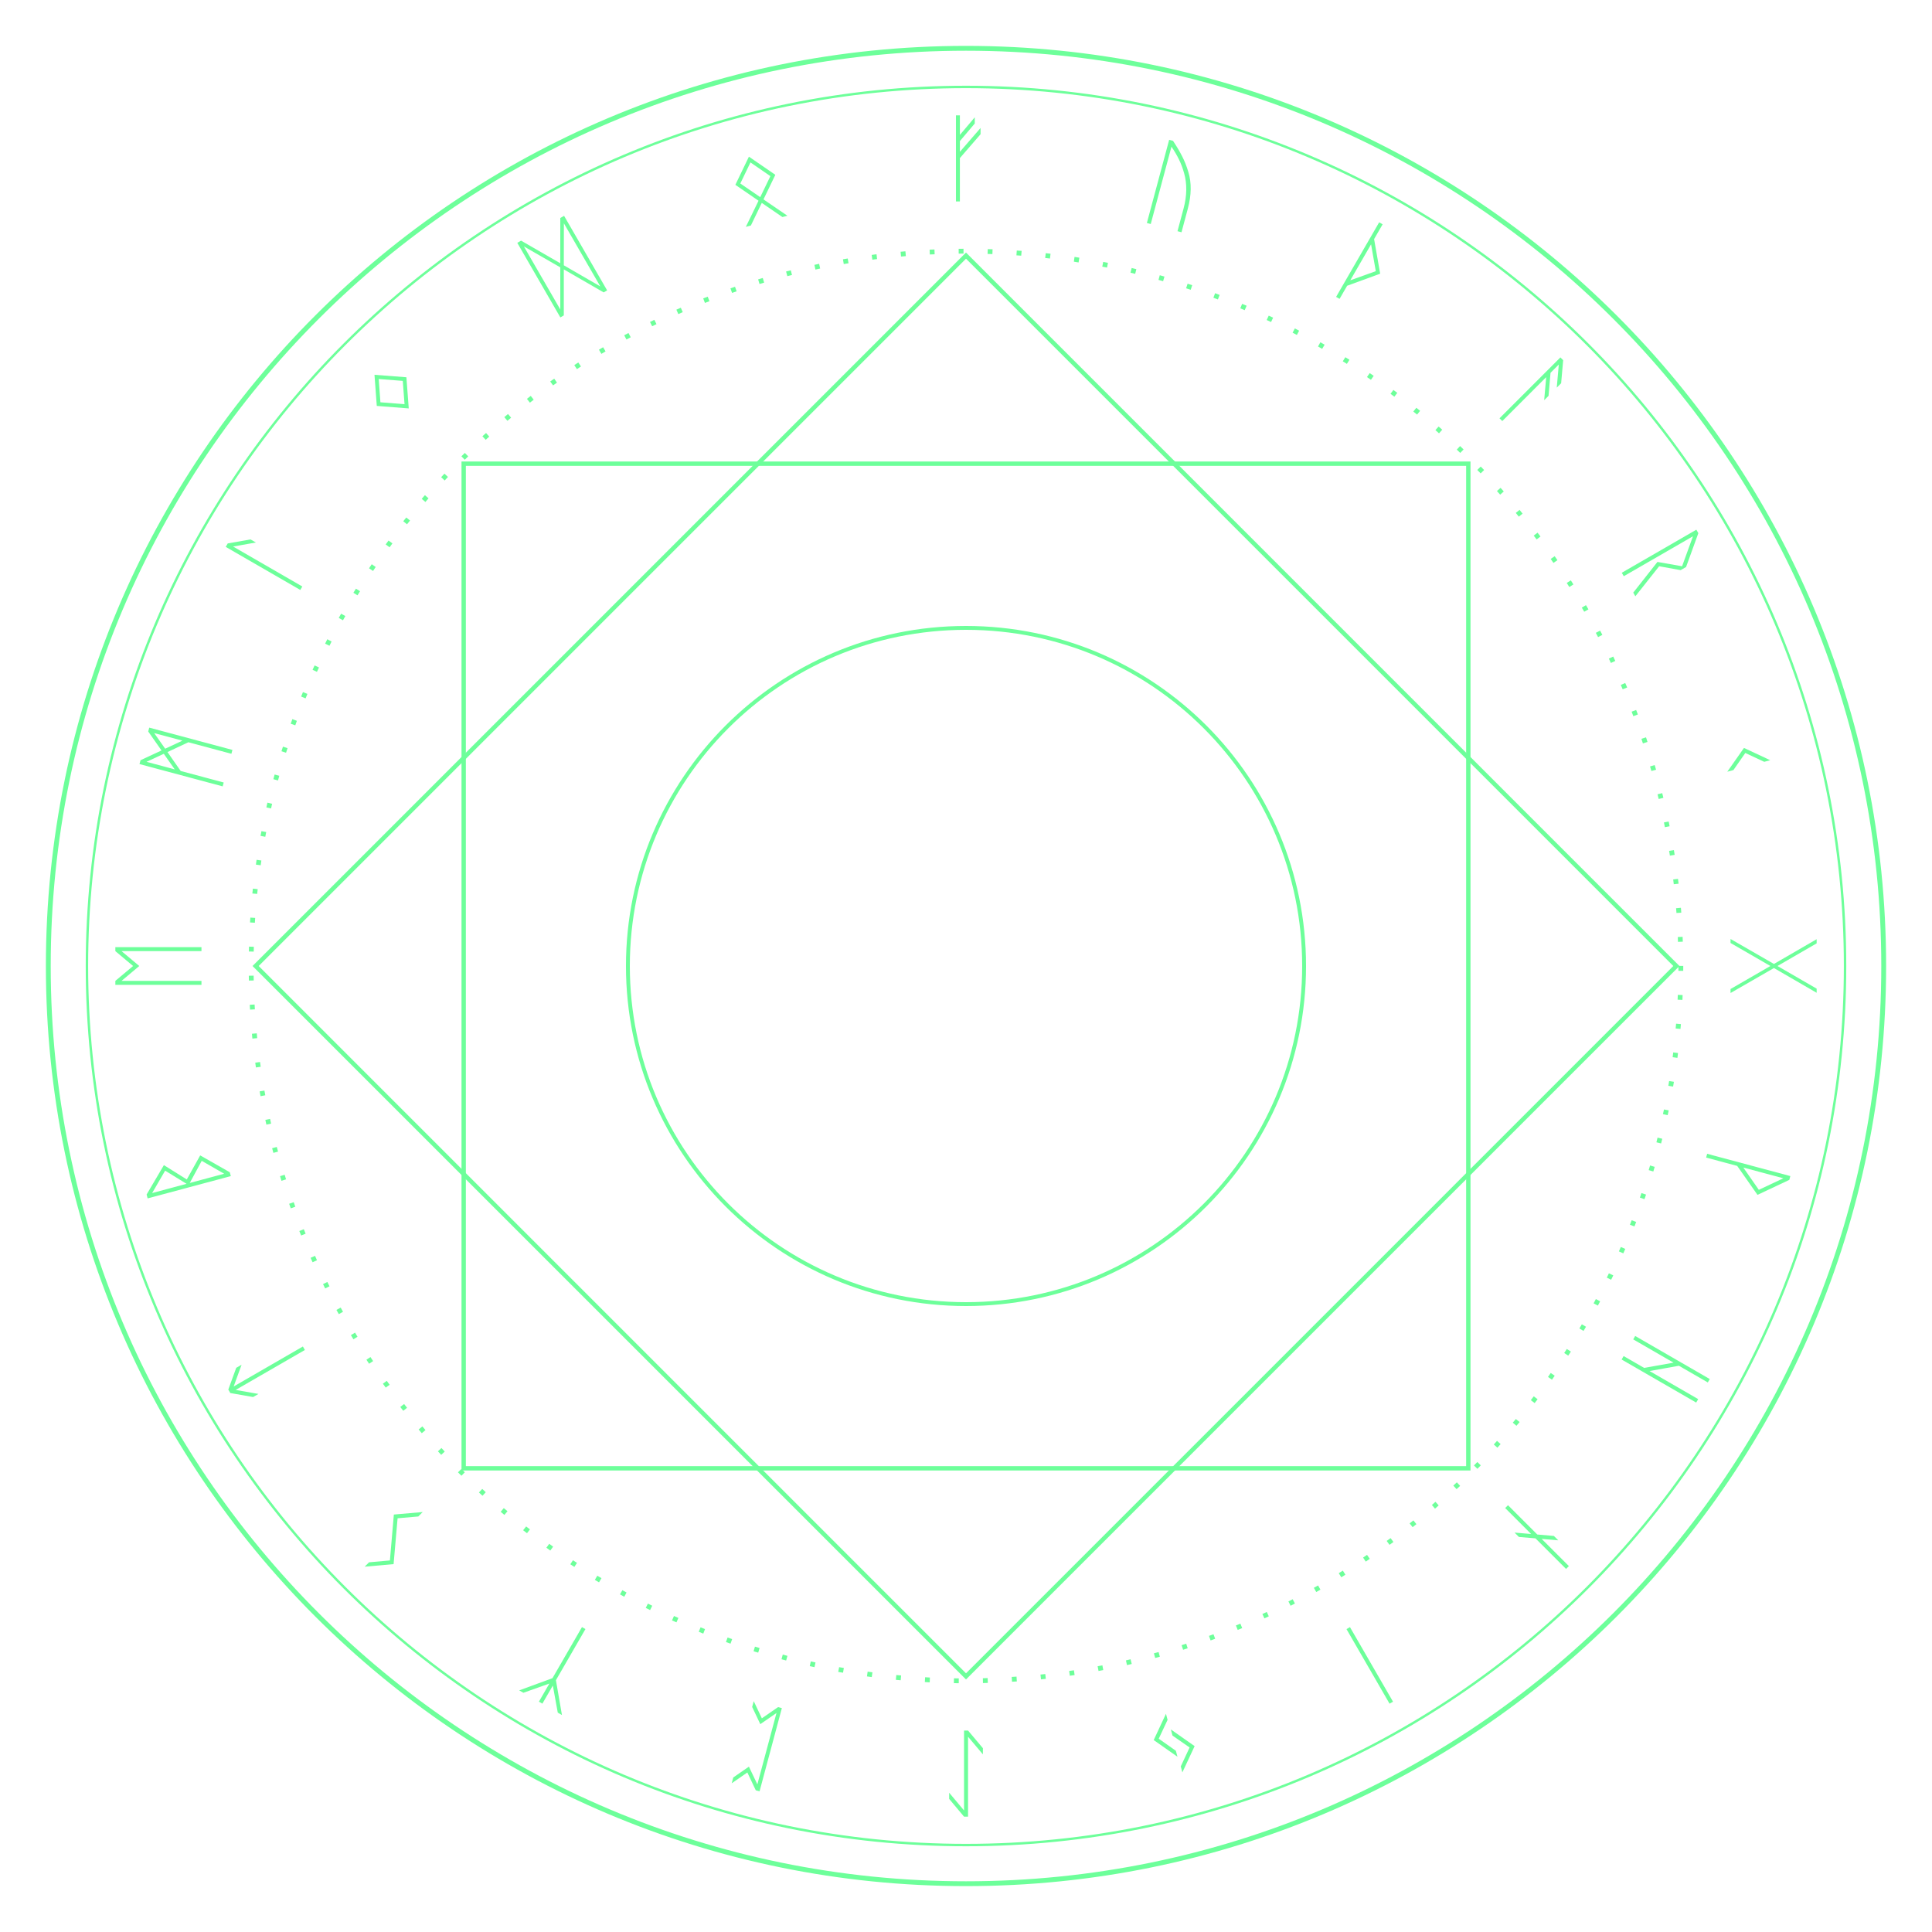
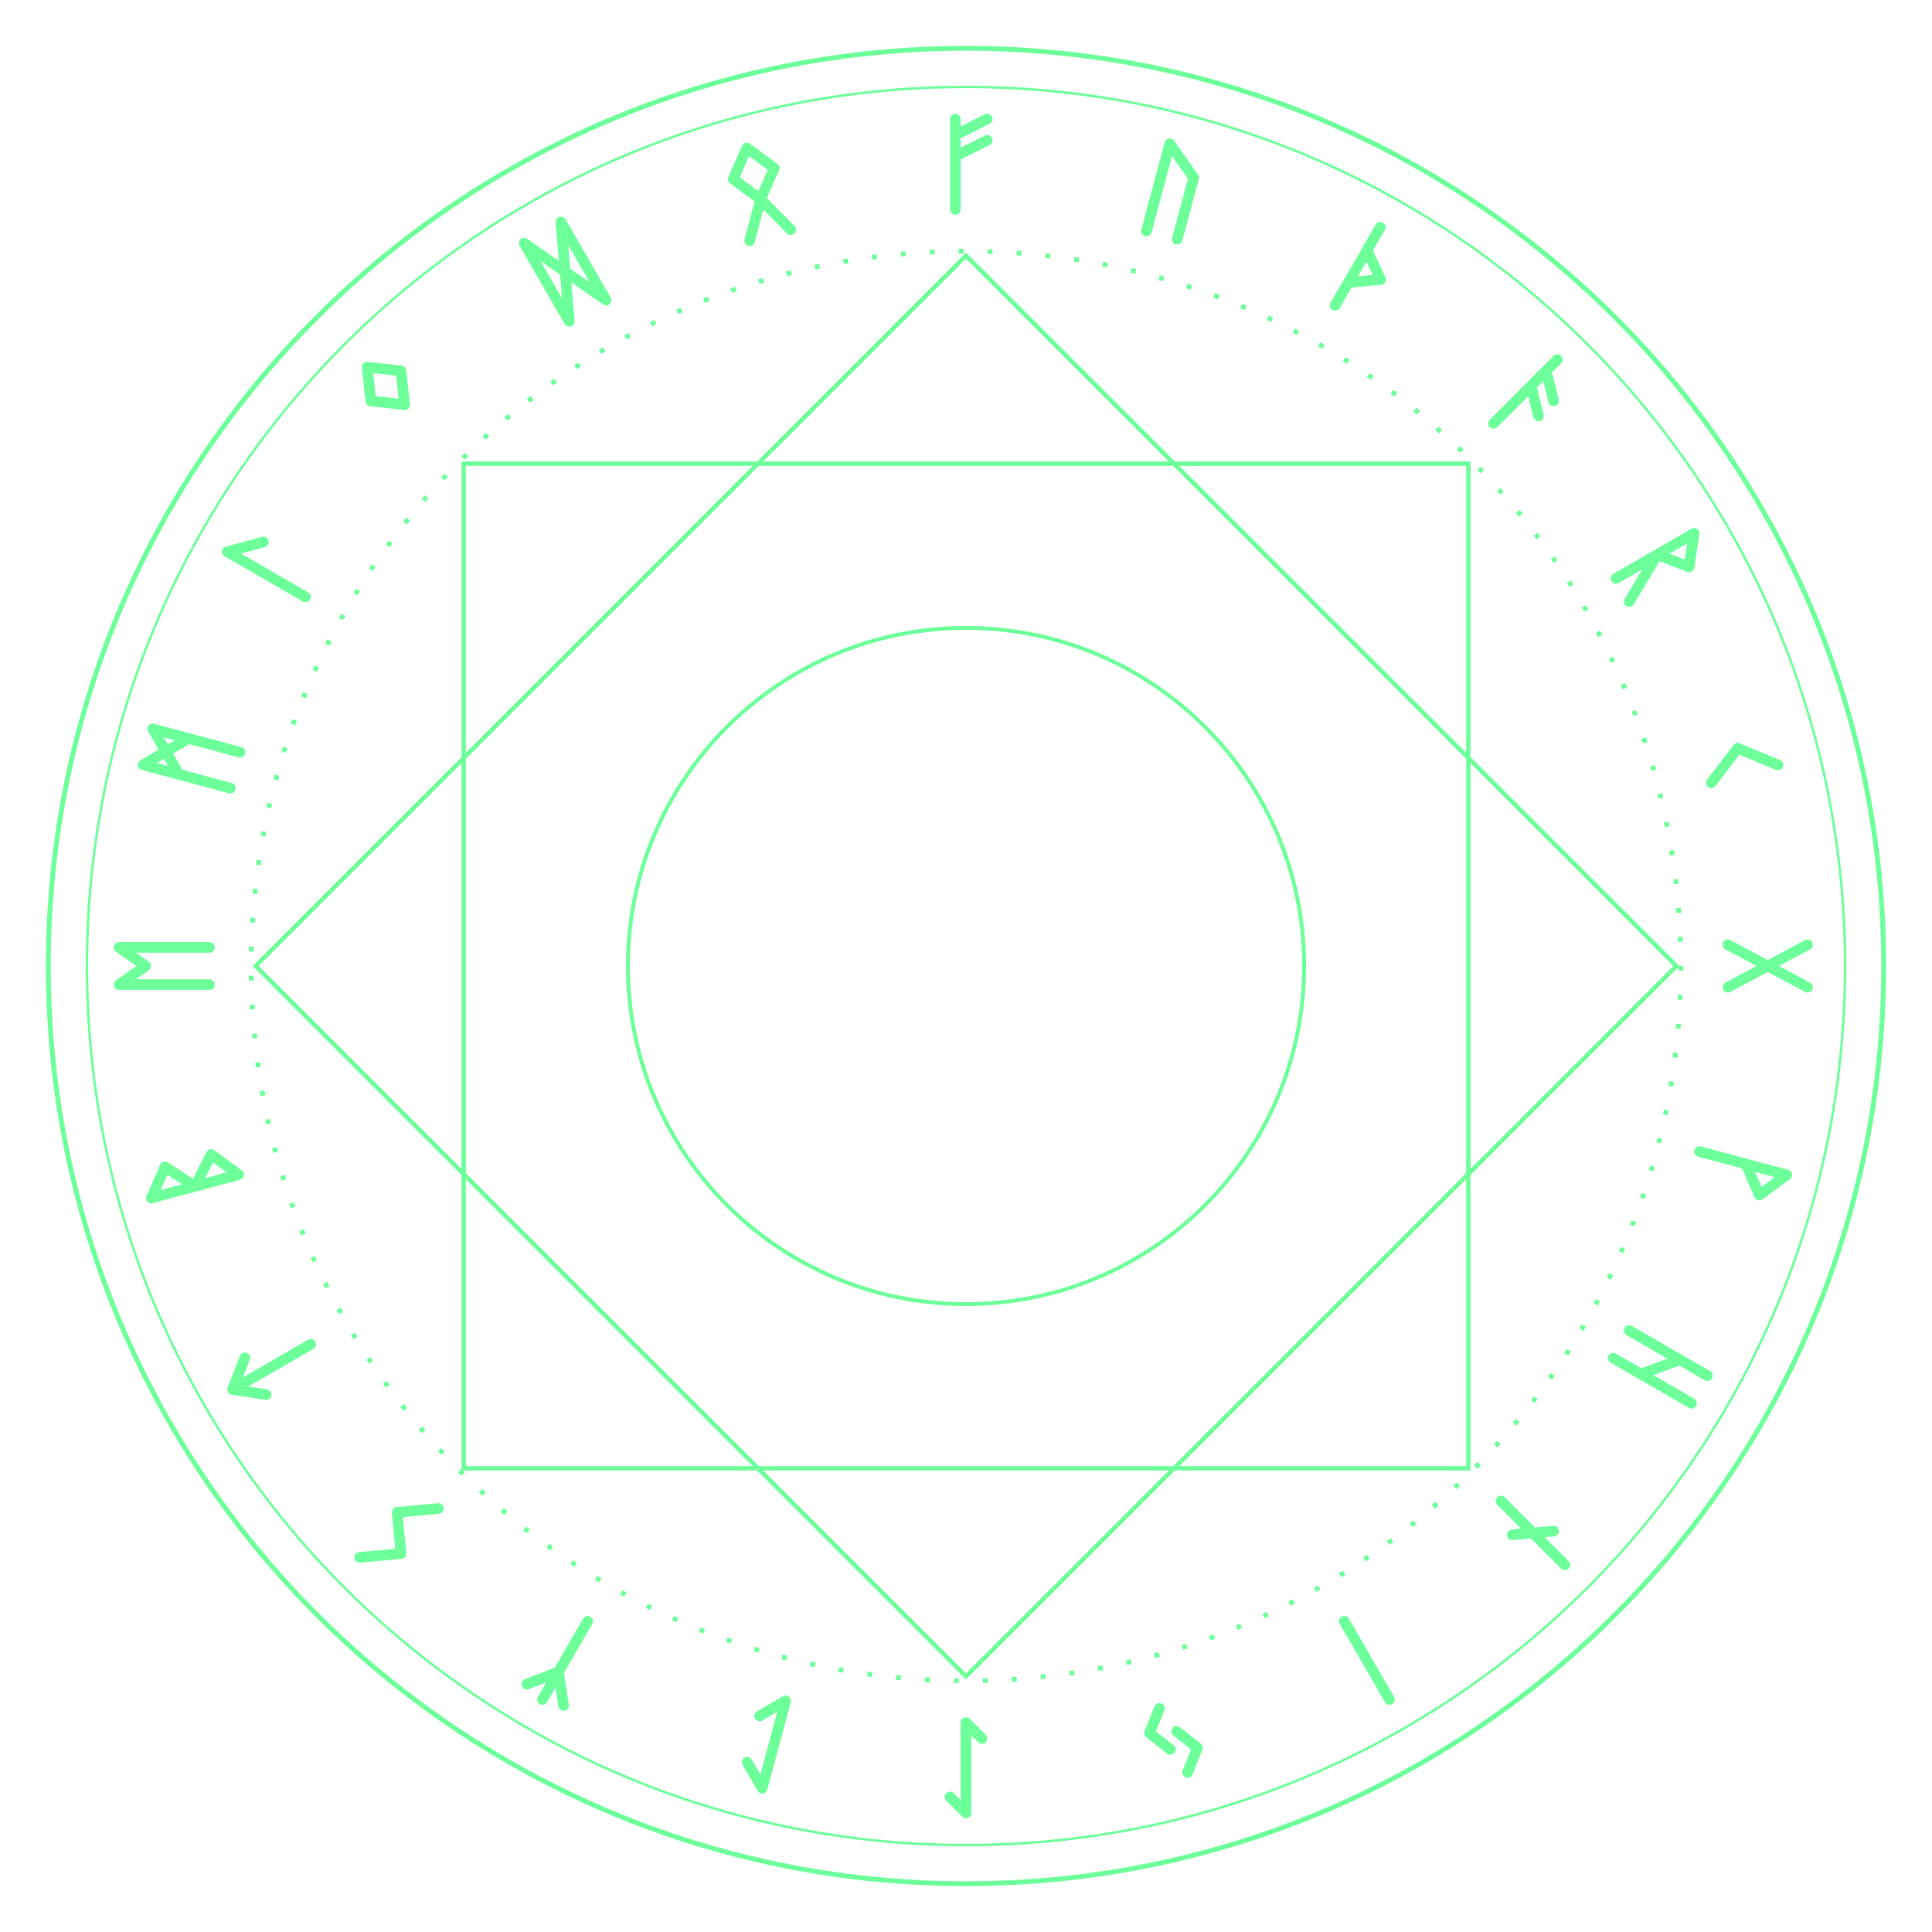
<svg xmlns="http://www.w3.org/2000/svg" viewBox="0 0 400 400" fill="none" stroke="#6dff9a">
  <circle cx="200" cy="200" r="190" stroke-width="1" />
  <circle cx="200" cy="200" r="182" stroke-width=".5" />
  <circle cx="200" cy="200" r="148" stroke-width="1" stroke-dasharray="1 5" />
  <rect x="96" y="96" width="208" height="208" stroke-width=".9" />
  <rect x="96" y="96" width="208" height="208" stroke-width=".9" transform="rotate(45 200 200)" />
  <circle cx="200" cy="200" r="70" stroke-width=".8" />
-   <g fill="#6dff9a" stroke="none" font-family="serif" font-size="20" text-anchor="middle" dominant-baseline="middle">
-     <text x="200" y="34" transform="rotate(0 200 34)">ᚠ</text>
-     <text x="242.96" y="39.66" transform="rotate(15 242.96 39.66)">ᚢ</text>
-     <text x="283" y="56.24" transform="rotate(30 283 56.24)">ᚦ</text>
-     <text x="317.38" y="82.62" transform="rotate(45 317.38 82.62)">ᚨ</text>
-     <text x="343.76" y="117" transform="rotate(60 343.76 117)">ᚱ</text>
-     <text x="360.34" y="157.04" transform="rotate(75 360.34 157.04)">ᚲ</text>
-     <text x="366" y="200" transform="rotate(90 366 200)">ᚷ</text>
-     <text x="360.34" y="242.96" transform="rotate(105 360.34 242.96)">ᚹ</text>
-     <text x="343.76" y="283" transform="rotate(120 343.76 283)">ᚺ</text>
-     <text x="317.38" y="317.38" transform="rotate(135 317.38 317.38)">ᚾ</text>
-     <text x="283" y="343.76" transform="rotate(150 283 343.76)">ᛁ</text>
-     <text x="242.96" y="360.34" transform="rotate(165 242.96 360.34)">ᛃ</text>
-     <text x="200" y="366" transform="rotate(180 200 366)">ᛇ</text>
-     <text x="157.04" y="360.34" transform="rotate(195 157.04 360.34)">ᛈ</text>
-     <text x="117" y="343.76" transform="rotate(210 117 343.76)">ᛉ</text>
-     <text x="82.62" y="317.38" transform="rotate(225 82.62 317.38)">ᛊ</text>
-     <text x="56.24" y="283" transform="rotate(240 56.24 283)">ᛏ</text>
-     <text x="39.66" y="242.96" transform="rotate(255 39.66 242.96)">ᛒ</text>
-     <text x="34" y="200" transform="rotate(270 34 200)">ᛖ</text>
-     <text x="39.66" y="157.04" transform="rotate(285 39.66 157.04)">ᛗ</text>
-     <text x="56.24" y="117" transform="rotate(300 56.24 117)">ᛚ</text>
-     <text x="82.62" y="82.62" transform="rotate(315 82.62 82.62)">ᛜ</text>
-     <text x="117" y="56.24" transform="rotate(330 117 56.24)">ᛞ</text>
-     <text x="157.04" y="39.66" transform="rotate(345 157.04 39.66)">ᛟ</text>
+   <g>
+     <path d="M6 0V34M6 6L18 0M6 14L18 8" transform="translate(200 34) rotate(0) scale(.55) translate(-10 -17)" stroke-width="4" stroke-linecap="round" stroke-linejoin="round" />
+     <path d="M4 34V0L16 10V34" transform="translate(242.96 39.66) rotate(15) scale(.55) translate(-10 -17)" stroke-width="4" stroke-linecap="round" stroke-linejoin="round" />
+     <path d="M6 0V34M6 10L16 17L6 24" transform="translate(283 56.24) rotate(30) scale(.55) translate(-10 -17)" stroke-width="4" stroke-linecap="round" stroke-linejoin="round" />
+     <path d="M6 0V34M6 6L16 12M6 14L16 20" transform="translate(317.38 82.62) rotate(45) scale(.55) translate(-10 -17)" stroke-width="4" stroke-linecap="round" stroke-linejoin="round" />
+     <path d="M6 34V0L16 8L6 16L16 34" transform="translate(343.76 117) rotate(60) scale(.55) translate(-10 -17)" stroke-width="4" stroke-linecap="round" stroke-linejoin="round" />
+     <path d="M16 4L6 17L16 30" transform="translate(360.34 157.04) rotate(75) scale(.55) translate(-10 -17)" stroke-width="4" stroke-linecap="round" stroke-linejoin="round" />
+     <path d="M2 2L18 32M18 2L2 32" transform="translate(366 200) rotate(90) scale(.55) translate(-10 -17)" stroke-width="4" stroke-linecap="round" stroke-linejoin="round" />
+     <path d="M6 34V0L16 8L6 16" transform="translate(360.34 242.96) rotate(105) scale(.55) translate(-10 -17)" stroke-width="4" stroke-linecap="round" stroke-linejoin="round" />
+     <path d="M4 0V34M16 0V34M4 12L16 22" transform="translate(343.76 283) rotate(120) scale(.55) translate(-10 -17)" stroke-width="4" stroke-linecap="round" stroke-linejoin="round" />
+     <path d="M10 0V34M4 12L16 22" transform="translate(317.38 317.38) rotate(135) scale(.55) translate(-10 -17)" stroke-width="4" stroke-linecap="round" stroke-linejoin="round" />
+     <path d="M10 0V34" transform="translate(283 343.76) rotate(150) scale(.55) translate(-10 -17)" stroke-width="4" stroke-linecap="round" stroke-linejoin="round" />
+     <path d="M8 4L2 12L8 20M12 14L18 22L12 30" transform="translate(242.96 360.34) rotate(165) scale(.55) translate(-10 -17)" stroke-width="4" stroke-linecap="round" stroke-linejoin="round" />
+     <path d="M10 0V34M10 0L16 6M10 34L4 28" transform="translate(200 366) rotate(180) scale(.55) translate(-10 -17)" stroke-width="4" stroke-linecap="round" stroke-linejoin="round" />
+     <path d="M4 0V34M4 0L12 8M4 34L12 26" transform="translate(157.04 360.34) rotate(195) scale(.55) translate(-10 -17)" stroke-width="4" stroke-linecap="round" stroke-linejoin="round" />
+     <path d="M10 0V34M10 12L2 2M10 12L18 2" transform="translate(117 343.76) rotate(210) scale(.55) translate(-10 -17)" stroke-width="4" stroke-linecap="round" stroke-linejoin="round" />
+     <path d="M14 0L4 12L16 22L6 34" transform="translate(82.62 317.38) rotate(225) scale(.55) translate(-10 -17)" stroke-width="4" stroke-linecap="round" stroke-linejoin="round" />
+     <path d="M10 0V34M10 0L2 10M10 0L18 10" transform="translate(56.24 283) rotate(240) scale(.55) translate(-10 -17)" stroke-width="4" stroke-linecap="round" stroke-linejoin="round" />
+     <path d="M5 0V34M5 0L15 8L5 17L15 26L5 34" transform="translate(39.66 242.96) rotate(255) scale(.55) translate(-10 -17)" stroke-width="4" stroke-linecap="round" stroke-linejoin="round" />
+     <path d="M3 34V0L10 10L17 0V34" transform="translate(34 200) rotate(270) scale(.55) translate(-10 -17)" stroke-width="4" stroke-linecap="round" stroke-linejoin="round" />
+     <path d="M3 34V0L17 14M17 34V0L3 14" transform="translate(39.66 157.04) rotate(285) scale(.55) translate(-10 -17)" stroke-width="4" stroke-linecap="round" stroke-linejoin="round" />
+     <path d="M6 0V34M6 0L16 10" transform="translate(56.24 117) rotate(300) scale(.55) translate(-10 -17)" stroke-width="4" stroke-linecap="round" stroke-linejoin="round" />
+     <path d="M10 0L18 10L10 20L2 10Z" transform="translate(82.62 82.62) rotate(315) scale(.55) translate(-10 -17)" stroke-width="4" stroke-linecap="round" stroke-linejoin="round" />
+     <path d="M2 0V34L18 0V34L2 0" transform="translate(117 56.24) rotate(330) scale(.55) translate(-10 -17)" stroke-width="4" stroke-linecap="round" stroke-linejoin="round" />
+     <path d="M10 0L18 10L10 20L2 10ZM2 34L10 20L18 34" transform="translate(157.04 39.66) rotate(345) scale(.55) translate(-10 -17)" stroke-width="4" stroke-linecap="round" stroke-linejoin="round" />
  </g>
</svg>
